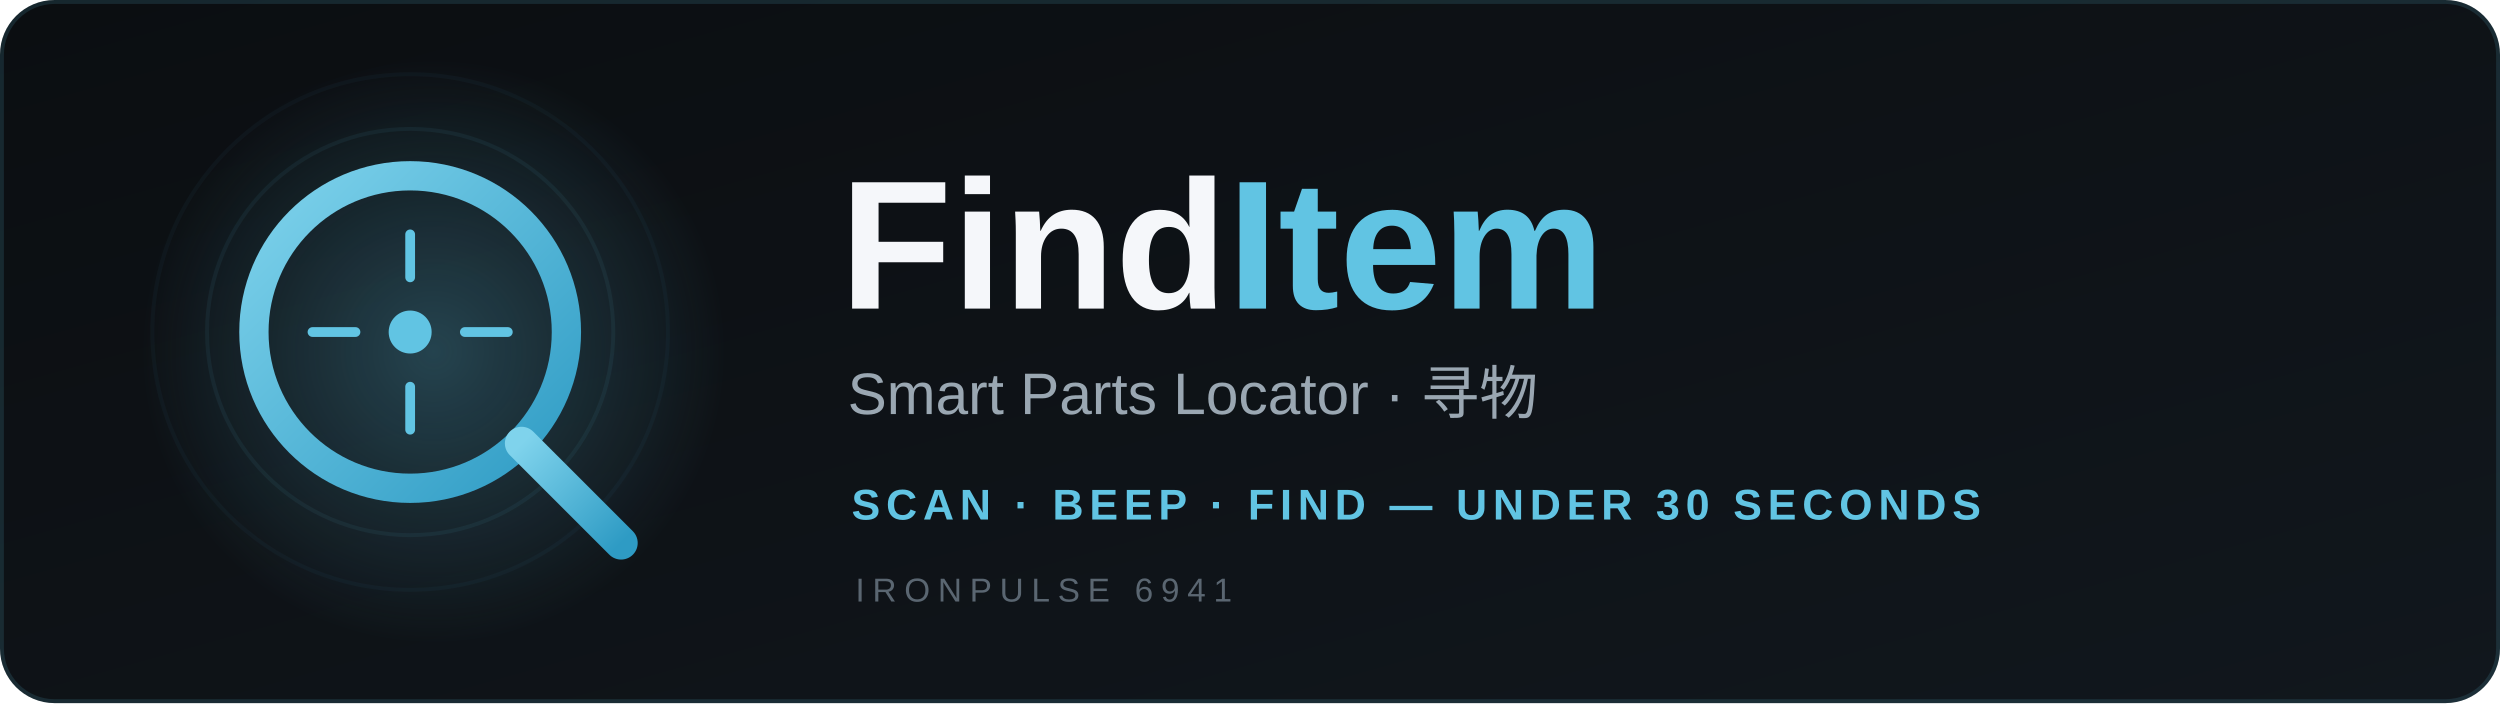
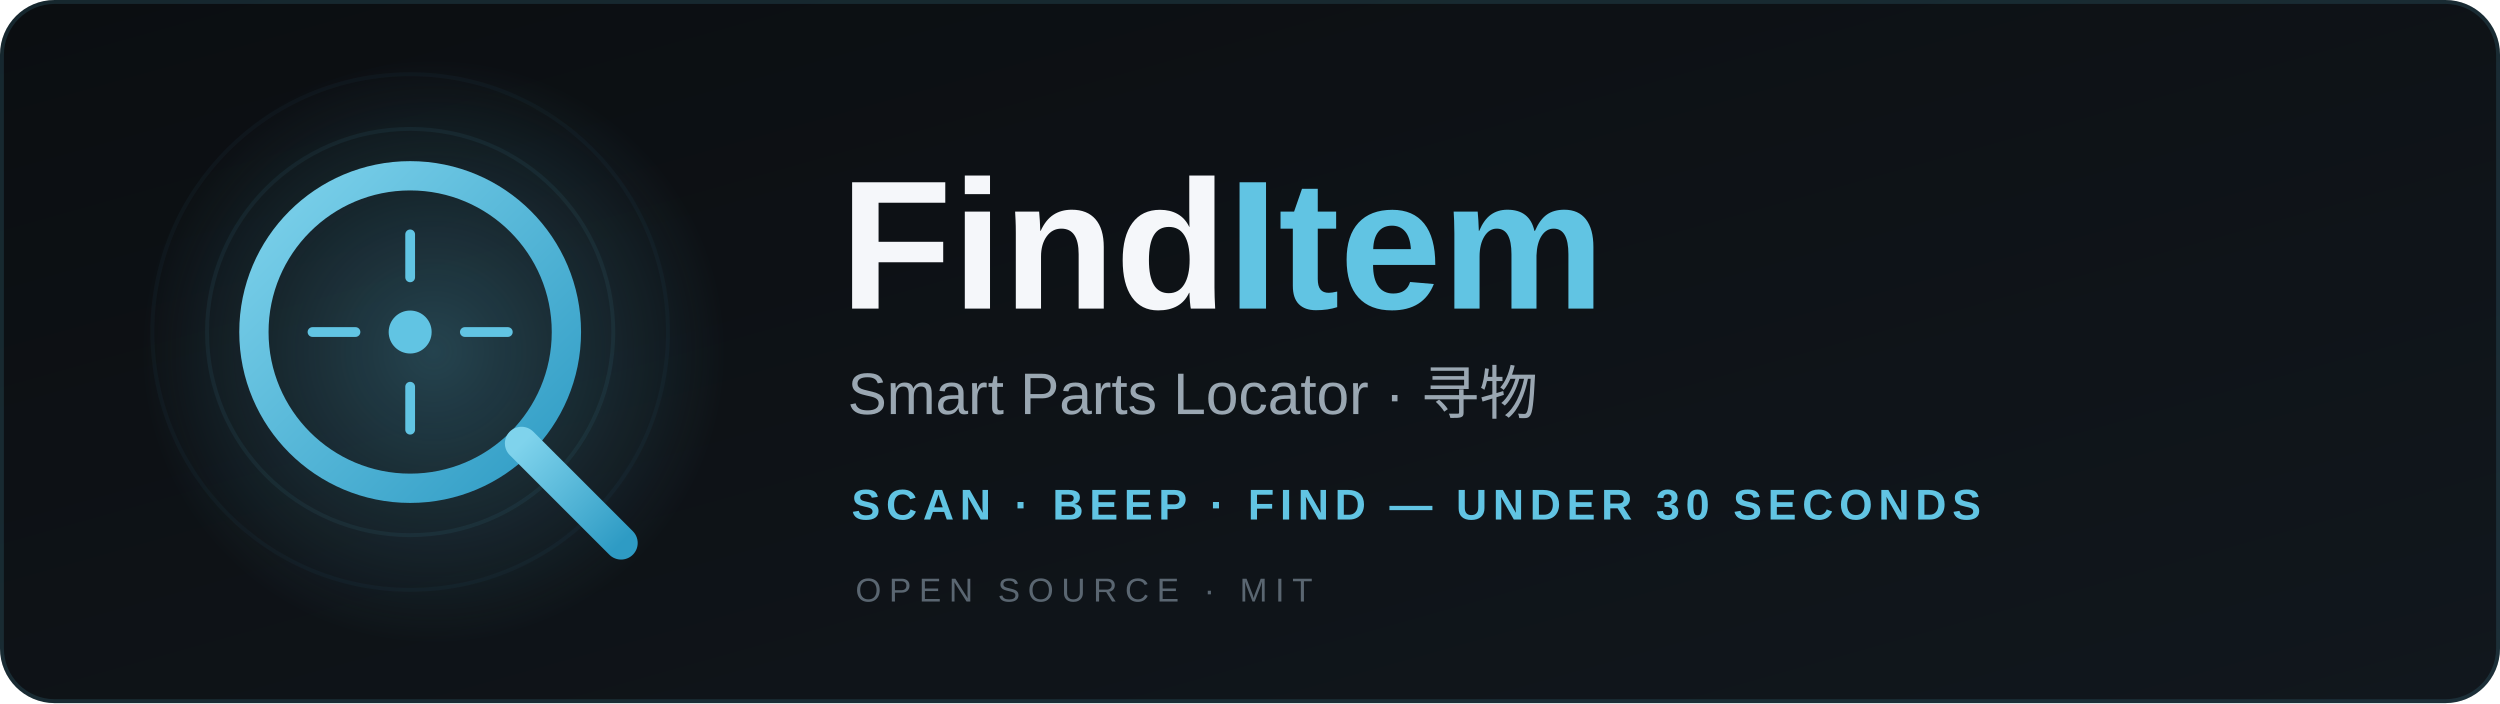
<svg xmlns="http://www.w3.org/2000/svg" viewBox="0 0 1280 360" width="1280" height="360" role="img" aria-label="FindItem - Open-source Smart Parts Locator">
  <defs>
    <linearGradient id="bg" x1="0" y1="0" x2="1" y2="1">
      <stop offset="0" stop-color="#0B0E11" />
      <stop offset="1" stop-color="#11171D" />
    </linearGradient>
    <linearGradient id="cyan" x1="0" y1="0" x2="1" y2="1">
      <stop offset="0" stop-color="#7FD3EC" />
      <stop offset="1" stop-color="#2E9BC4" />
    </linearGradient>
    <radialGradient id="glow" cx="0.5" cy="0.5" r="0.5">
      <stop offset="0" stop-color="#61C4E3" stop-opacity="0.28" />
      <stop offset="1" stop-color="#61C4E3" stop-opacity="0" />
    </radialGradient>
  </defs>
  <rect x="0" y="0" width="1280" height="360" rx="28" fill="url(#bg)" />
  <rect x="1" y="1" width="1278" height="358" rx="27" fill="none" stroke="#61C4E3" stroke-opacity="0.14" stroke-width="2" />
  <circle cx="222" cy="180" r="150" fill="url(#glow)" />
  <circle cx="210" cy="170" r="104" fill="none" stroke="#61C4E3" stroke-opacity="0.07" stroke-width="2" />
  <circle cx="210" cy="170" r="132" fill="none" stroke="#61C4E3" stroke-opacity="0.04" stroke-width="2" />
  <circle cx="210" cy="170" r="80" fill="none" stroke="url(#cyan)" stroke-width="15" />
  <line x1="267" y1="227" x2="318" y2="278" stroke="url(#cyan)" stroke-width="17" stroke-linecap="round" />
  <circle cx="210" cy="170" r="11" fill="#61C4E3" />
  <line x1="210" y1="120" x2="210" y2="142" stroke="#61C4E3" stroke-width="5" stroke-linecap="round" />
  <line x1="210" y1="198" x2="210" y2="220" stroke="#61C4E3" stroke-width="5" stroke-linecap="round" />
  <line x1="160" y1="170" x2="182" y2="170" stroke="#61C4E3" stroke-width="5" stroke-linecap="round" />
  <line x1="238" y1="170" x2="260" y2="170" stroke="#61C4E3" stroke-width="5" stroke-linecap="round" />
  <text x="430" y="158" font-family="'Helvetica Neue', 'Segoe UI', Arial, sans-serif" font-weight="600" font-size="94" fill="#F5F7FA">Find<tspan fill="#61C4E3">Item</tspan>
  </text>
  <text x="434" y="212" font-family="'Helvetica Neue', 'Segoe UI', 'PingFang SC', 'Microsoft YaHei', 'Noto Sans SC', Arial, sans-serif" font-weight="400" font-size="30" fill="#9AA7B2">Smart Parts Locator · 寻物</text>
  <text x="436" y="266" font-family="'Helvetica Neue', 'Segoe UI', Arial, sans-serif" font-weight="600" font-size="22" letter-spacing="3" fill="#61C4E3">SCAN · BEEP · FIND — UNDER 30 SECONDS</text>
-   <text x="438" y="308" font-family="'Helvetica Neue', 'Segoe UI', Arial, sans-serif" font-weight="500" font-size="17" letter-spacing="4" fill="#5A6671">IRONPULSE 6941</text>
+   <text x="438" y="308" font-family="'Helvetica Neue', 'Segoe UI', Arial, sans-serif" font-weight="500" font-size="17" letter-spacing="4" fill="#5A6671">OPEN SOURCE · MIT</text>
</svg>
